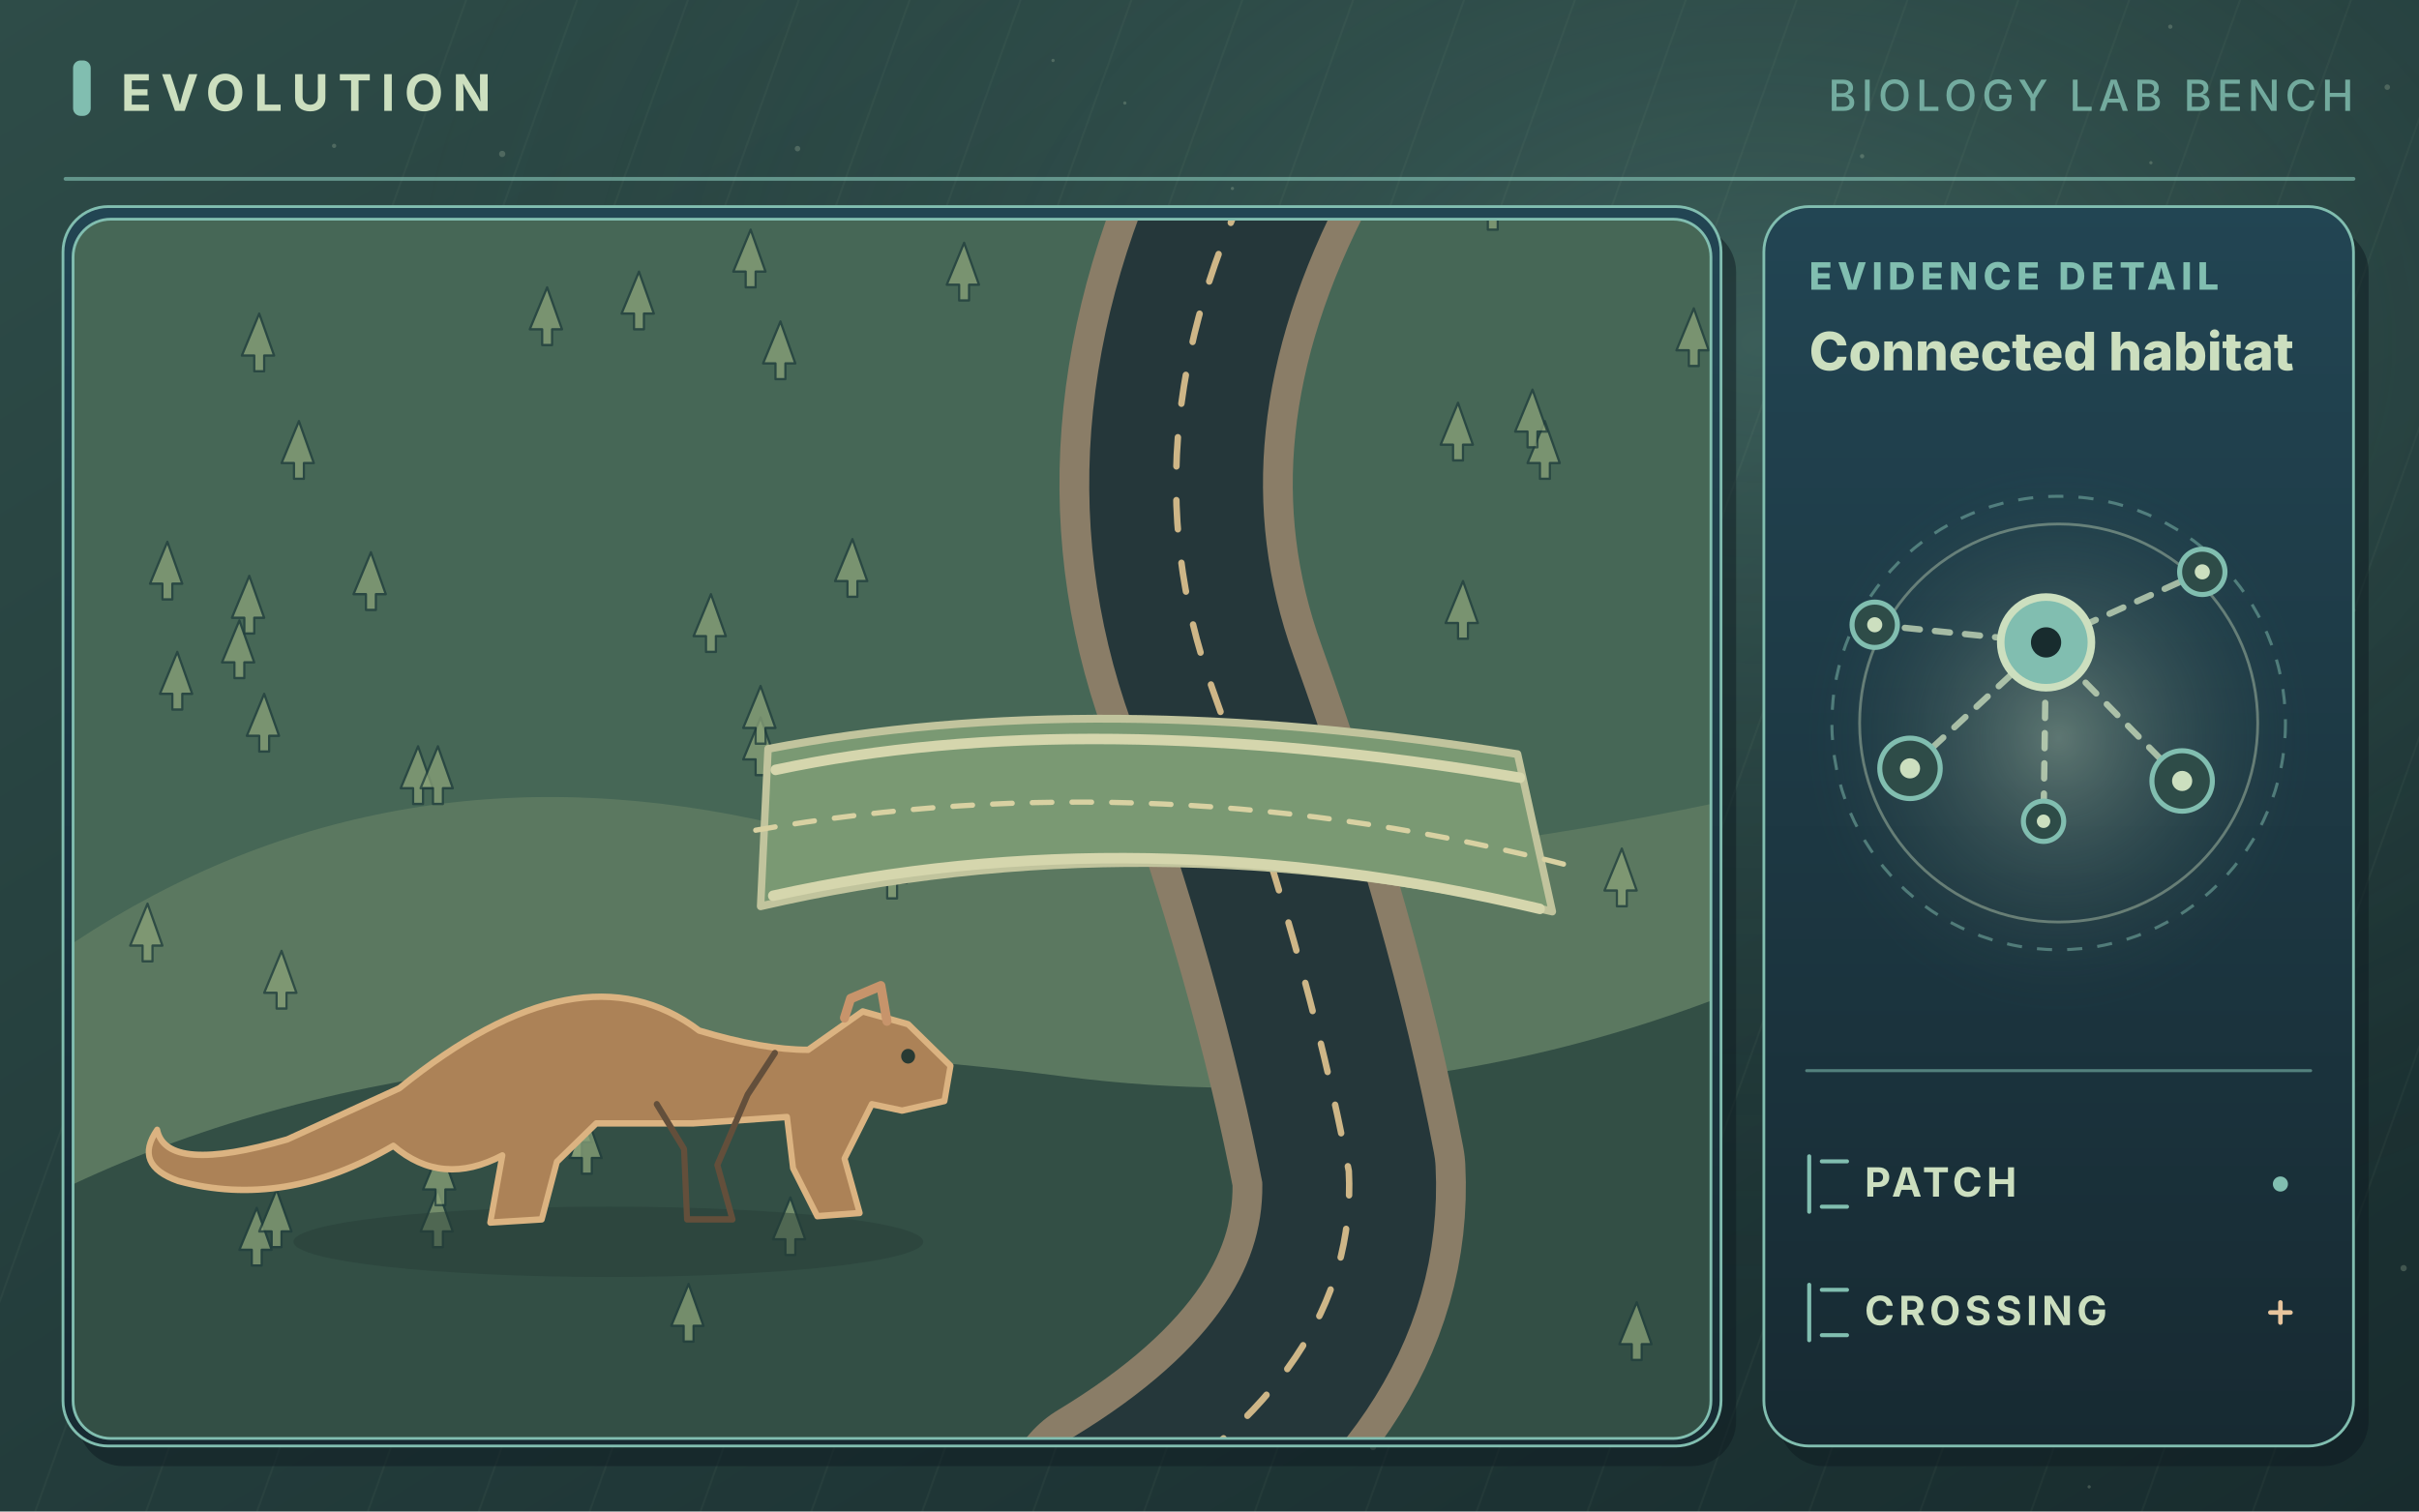
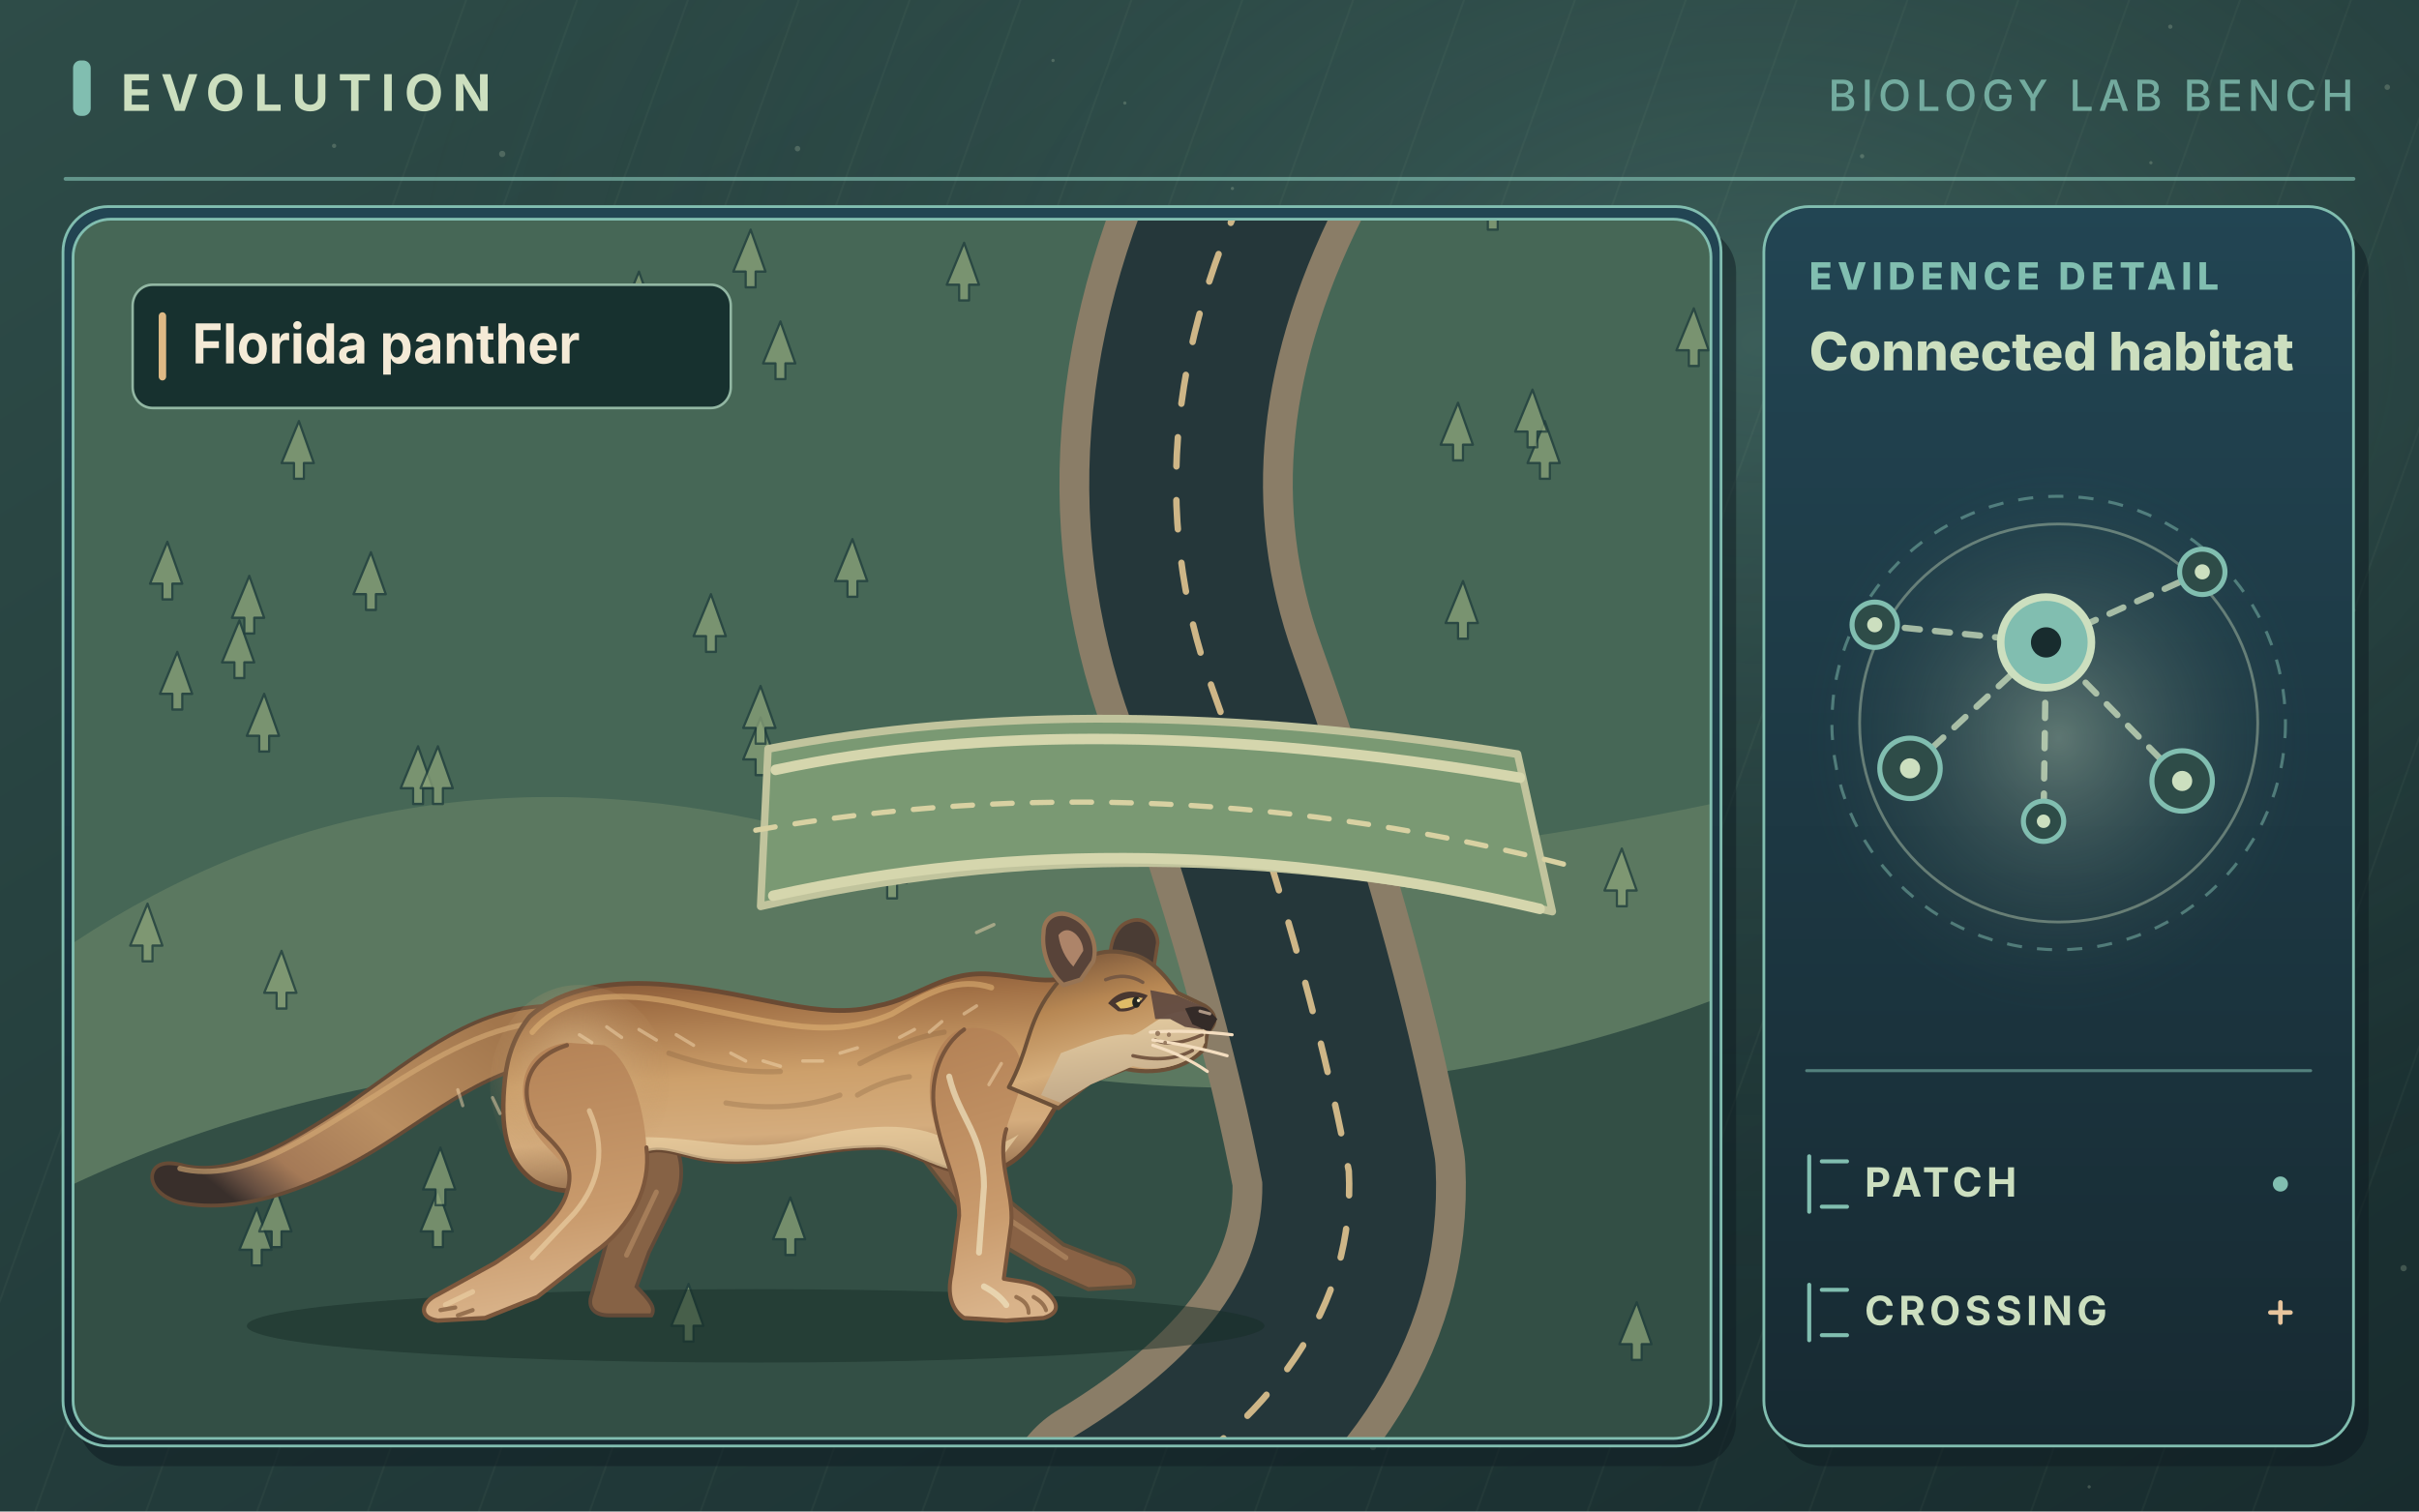
<svg xmlns="http://www.w3.org/2000/svg" width="960" height="600" viewBox="0 0 960 600" font-family="system-ui,-apple-system,Segoe UI,sans-serif">
  <defs>
    <linearGradient id="wash" x1="0%" y1="0%" x2="100%" y2="100%">
      <stop stop-color="#2e4c48" />
      <stop offset="1" stop-color="#182c2e" />
    </linearGradient>
    <linearGradient id="card" x1="0%" y1="0%" x2="0%" y2="100%">
      <stop stop-color="#224553" />
      <stop offset="1" stop-color="#172a32" />
    </linearGradient>
    <linearGradient id="hot" x1="0%" y1="0%" x2="0%" y2="100%">
      <stop stop-color="#ffdfa2" />
      <stop offset="1" stop-color="#dd7450" />
    </linearGradient>
    <linearGradient id="bone" x1="0%" y1="0%" x2="100%" y2="100%">
      <stop stop-color="#f2e6c2" />
      <stop offset="1" stop-color="#ab8a66" />
    </linearGradient>
    <linearGradient id="glass" x1="0%" y1="0%" x2="100%" y2="100%">
      <stop stop-color="#639298" />
      <stop offset="1" stop-color="#2f4653" />
    </linearGradient>
    <radialGradient id="ambient">
      <stop stop-color="#81beb0" stop-opacity="0.25" />
      <stop offset="1" stop-color="#2e4c48" stop-opacity="0" />
    </radialGradient>
    <radialGradient id="pale">
      <stop stop-color="#ccdfbf" stop-opacity="0.37" />
      <stop offset="1" stop-color="#2e4c48" stop-opacity="0" />
    </radialGradient>
    <radialGradient id="halo">
      <stop stop-color="#f5d2aa" stop-opacity="0.64" />
      <stop offset="1" stop-color="#986152" stop-opacity="0" />
    </radialGradient>
    <clipPath id="artclip">
      <rect x="29" y="87" width="650" height="484" rx="15" />
    </clipPath>
    <clipPath id="panorama1">
      <rect x="0" y="0" width="410" height="682" />
    </clipPath>
    <clipPath id="panorama2">
      <rect x="409" y="0" width="410" height="682" />
    </clipPath>
    <clipPath id="panorama3">
      <rect x="818" y="0" width="410" height="682" />
    </clipPath>
    <clipPath id="panorama4">
      <rect x="1227" y="0" width="410" height="682" />
    </clipPath>
    <clipPath id="panorama5">
      <rect x="1636" y="0" width="412" height="682" />
    </clipPath>
  </defs>
  <rect x="0" y="0" width="960" height="600" rx="0" fill="url(#wash)" stroke="none" stroke-width="1" />
  <ellipse cx="700" cy="135" rx="553" ry="385" fill="url(#ambient)" />
  <path d="M-30 600L185 0" fill="none" stroke="#ccdfbf" stroke-width="0.8" stroke-linejoin="round" stroke-linecap="round" opacity=".041" />
  <path d="M14 600L229 0" fill="none" stroke="#ccdfbf" stroke-width="0.8" stroke-linejoin="round" stroke-linecap="round" opacity=".041" />
  <path d="M58 600L273 0" fill="none" stroke="#ccdfbf" stroke-width="0.8" stroke-linejoin="round" stroke-linecap="round" opacity=".041" />
  <path d="M102 600L317 0" fill="none" stroke="#ccdfbf" stroke-width="0.8" stroke-linejoin="round" stroke-linecap="round" opacity=".041" />
  <path d="M146 600L361 0" fill="none" stroke="#ccdfbf" stroke-width="0.8" stroke-linejoin="round" stroke-linecap="round" opacity=".041" />
  <path d="M190 600L405 0" fill="none" stroke="#ccdfbf" stroke-width="0.8" stroke-linejoin="round" stroke-linecap="round" opacity=".041" />
  <path d="M234 600L449 0" fill="none" stroke="#ccdfbf" stroke-width="0.8" stroke-linejoin="round" stroke-linecap="round" opacity=".041" />
  <path d="M278 600L493 0" fill="none" stroke="#ccdfbf" stroke-width="0.8" stroke-linejoin="round" stroke-linecap="round" opacity=".041" />
  <path d="M322 600L537 0" fill="none" stroke="#ccdfbf" stroke-width="0.8" stroke-linejoin="round" stroke-linecap="round" opacity=".041" />
  <path d="M366 600L581 0" fill="none" stroke="#ccdfbf" stroke-width="0.8" stroke-linejoin="round" stroke-linecap="round" opacity=".041" />
  <path d="M410 600L625 0" fill="none" stroke="#ccdfbf" stroke-width="0.8" stroke-linejoin="round" stroke-linecap="round" opacity=".041" />
  <path d="M454 600L669 0" fill="none" stroke="#ccdfbf" stroke-width="0.8" stroke-linejoin="round" stroke-linecap="round" opacity=".041" />
  <path d="M498 600L713 0" fill="none" stroke="#ccdfbf" stroke-width="0.8" stroke-linejoin="round" stroke-linecap="round" opacity=".041" />
  <path d="M542 600L757 0" fill="none" stroke="#ccdfbf" stroke-width="0.8" stroke-linejoin="round" stroke-linecap="round" opacity=".041" />
  <path d="M586 600L801 0" fill="none" stroke="#ccdfbf" stroke-width="0.8" stroke-linejoin="round" stroke-linecap="round" opacity=".041" />
  <path d="M630 600L845 0" fill="none" stroke="#ccdfbf" stroke-width="0.8" stroke-linejoin="round" stroke-linecap="round" opacity=".041" />
  <path d="M674 600L889 0" fill="none" stroke="#ccdfbf" stroke-width="0.8" stroke-linejoin="round" stroke-linecap="round" opacity=".041" />
  <path d="M718 600L933 0" fill="none" stroke="#ccdfbf" stroke-width="0.8" stroke-linejoin="round" stroke-linecap="round" opacity=".041" />
  <path d="M762 600L977 0" fill="none" stroke="#ccdfbf" stroke-width="0.8" stroke-linejoin="round" stroke-linecap="round" opacity=".041" />
  <path d="M806 600L1021 0" fill="none" stroke="#ccdfbf" stroke-width="0.8" stroke-linejoin="round" stroke-linecap="round" opacity=".041" />
  <path d="M850 600L1065 0" fill="none" stroke="#ccdfbf" stroke-width="0.8" stroke-linejoin="round" stroke-linecap="round" opacity=".041" />
  <path d="M894 600L1109 0" fill="none" stroke="#ccdfbf" stroke-width="0.8" stroke-linejoin="round" stroke-linecap="round" opacity=".041" />
  <circle cx="234.2" cy="253.7" r="0.65" fill="#ccdfbf" stroke="none" stroke-width="1" opacity=".22" />
  <circle cx="436.7" cy="276.4" r="0.85" fill="#ccdfbf" stroke="none" stroke-width="1" opacity=".22" />
  <circle cx="438.7" cy="312.4" r="0.65" fill="#ccdfbf" stroke="none" stroke-width="1" opacity=".22" />
  <circle cx="332.3" cy="280.1" r="1.1" fill="#ccdfbf" stroke="none" stroke-width="1" opacity=".22" />
  <circle cx="334.7" cy="358.7" r="0.65" fill="#ccdfbf" stroke="none" stroke-width="1" opacity=".22" />
  <circle cx="755.2" cy="545.6" r="0.65" fill="#ccdfbf" stroke="none" stroke-width="1" opacity=".22" />
  <circle cx="739.0" cy="62.0" r="0.85" fill="#ccdfbf" stroke="none" stroke-width="1" opacity=".22" />
  <circle cx="293.5" cy="262.8" r="0.65" fill="#ccdfbf" stroke="none" stroke-width="1" opacity=".22" />
  <circle cx="829.1" cy="590.2" r="0.65" fill="#ccdfbf" stroke="none" stroke-width="1" opacity=".22" />
  <circle cx="861.3" cy="10.6" r="0.85" fill="#ccdfbf" stroke="none" stroke-width="1" opacity=".22" />
  <circle cx="417.9" cy="24.0" r="0.65" fill="#ccdfbf" stroke="none" stroke-width="1" opacity=".22" />
  <circle cx="316.5" cy="59.0" r="1.1" fill="#ccdfbf" stroke="none" stroke-width="1" opacity=".22" />
  <circle cx="853.6" cy="64.6" r="0.65" fill="#ccdfbf" stroke="none" stroke-width="1" opacity=".22" />
  <circle cx="543.8" cy="382.6" r="1.25" fill="#ccdfbf" stroke="none" stroke-width="1" opacity=".22" />
  <circle cx="489.1" cy="74.8" r="0.65" fill="#ccdfbf" stroke="none" stroke-width="1" opacity=".22" />
  <circle cx="539.1" cy="149.4" r="0.85" fill="#ccdfbf" stroke="none" stroke-width="1" opacity=".22" />
  <circle cx="544.9" cy="574.4" r="1.25" fill="#ccdfbf" stroke="none" stroke-width="1" opacity=".22" />
  <circle cx="474.0" cy="545.0" r="1.25" fill="#ccdfbf" stroke="none" stroke-width="1" opacity=".22" />
  <circle cx="299.4" cy="406.8" r="0.85" fill="#ccdfbf" stroke="none" stroke-width="1" opacity=".22" />
  <circle cx="434.6" cy="239.5" r="0.65" fill="#ccdfbf" stroke="none" stroke-width="1" opacity=".22" />
  <circle cx="254.4" cy="360.4" r="1.25" fill="#ccdfbf" stroke="none" stroke-width="1" opacity=".22" />
  <circle cx="947.4" cy="34.6" r="1.1" fill="#ccdfbf" stroke="none" stroke-width="1" opacity=".22" />
  <circle cx="797.4" cy="270.2" r="1.1" fill="#ccdfbf" stroke="none" stroke-width="1" opacity=".22" />
  <circle cx="802.8" cy="548.0" r="1.1" fill="#ccdfbf" stroke="none" stroke-width="1" opacity=".22" />
  <circle cx="492.6" cy="242.5" r="1.1" fill="#ccdfbf" stroke="none" stroke-width="1" opacity=".22" />
  <circle cx="603.9" cy="392.4" r="1.25" fill="#ccdfbf" stroke="none" stroke-width="1" opacity=".22" />
  <circle cx="277.0" cy="430.5" r="1.25" fill="#ccdfbf" stroke="none" stroke-width="1" opacity=".22" />
  <circle cx="379.4" cy="137.0" r="0.65" fill="#ccdfbf" stroke="none" stroke-width="1" opacity=".22" />
  <circle cx="446.4" cy="40.9" r="0.65" fill="#ccdfbf" stroke="none" stroke-width="1" opacity=".22" />
  <circle cx="132.6" cy="57.9" r="0.85" fill="#ccdfbf" stroke="none" stroke-width="1" opacity=".22" />
  <circle cx="577.0" cy="213.8" r="1.1" fill="#ccdfbf" stroke="none" stroke-width="1" opacity=".22" />
  <circle cx="136.5" cy="333.1" r="1.25" fill="#ccdfbf" stroke="none" stroke-width="1" opacity=".22" />
  <circle cx="199.3" cy="61.1" r="1.25" fill="#ccdfbf" stroke="none" stroke-width="1" opacity=".22" />
  <circle cx="465.7" cy="228.3" r="1.1" fill="#ccdfbf" stroke="none" stroke-width="1" opacity=".22" />
  <circle cx="404.4" cy="301.9" r="0.85" fill="#ccdfbf" stroke="none" stroke-width="1" opacity=".22" />
  <circle cx="437.4" cy="222.4" r="1.25" fill="#ccdfbf" stroke="none" stroke-width="1" opacity=".22" />
  <circle cx="91.0" cy="208.4" r="1.1" fill="#ccdfbf" stroke="none" stroke-width="1" opacity=".22" />
  <circle cx="820.2" cy="370.6" r="1.25" fill="#ccdfbf" stroke="none" stroke-width="1" opacity=".22" />
  <circle cx="583.7" cy="168.4" r="1.25" fill="#ccdfbf" stroke="none" stroke-width="1" opacity=".22" />
  <circle cx="418.6" cy="281.2" r="1.25" fill="#ccdfbf" stroke="none" stroke-width="1" opacity=".22" />
  <circle cx="757.2" cy="295.3" r="0.65" fill="#ccdfbf" stroke="none" stroke-width="1" opacity=".22" />
  <circle cx="770.5" cy="207.5" r="0.85" fill="#ccdfbf" stroke="none" stroke-width="1" opacity=".22" />
  <circle cx="618.5" cy="123.7" r="1.25" fill="#ccdfbf" stroke="none" stroke-width="1" opacity=".22" />
  <circle cx="383.9" cy="496.6" r="0.65" fill="#ccdfbf" stroke="none" stroke-width="1" opacity=".22" />
  <circle cx="499.0" cy="429.2" r="0.85" fill="#ccdfbf" stroke="none" stroke-width="1" opacity=".22" />
  <circle cx="395.9" cy="362.2" r="1.1" fill="#ccdfbf" stroke="none" stroke-width="1" opacity=".22" />
  <circle cx="708.2" cy="226.8" r="1.1" fill="#ccdfbf" stroke="none" stroke-width="1" opacity=".22" />
  <circle cx="918.5" cy="159.9" r="1.25" fill="#ccdfbf" stroke="none" stroke-width="1" opacity=".22" />
  <circle cx="52.5" cy="265.3" r="1.1" fill="#ccdfbf" stroke="none" stroke-width="1" opacity=".22" />
  <circle cx="206.8" cy="446.2" r="0.85" fill="#ccdfbf" stroke="none" stroke-width="1" opacity=".22" />
  <circle cx="537.9" cy="494.6" r="1.25" fill="#ccdfbf" stroke="none" stroke-width="1" opacity=".22" />
  <circle cx="827.3" cy="335.5" r="0.65" fill="#ccdfbf" stroke="none" stroke-width="1" opacity=".22" />
  <circle cx="953.9" cy="503.4" r="1.25" fill="#ccdfbf" stroke="none" stroke-width="1" opacity=".22" />
  <circle cx="337.6" cy="511.0" r="0.85" fill="#ccdfbf" stroke="none" stroke-width="1" opacity=".22" />
  <circle cx="934.2" cy="242.2" r="0.65" fill="#ccdfbf" stroke="none" stroke-width="1" opacity=".22" />
  <path d="M26 71H934" fill="none" stroke="#81beb0" stroke-width="1.5" stroke-linejoin="round" stroke-linecap="round" opacity=".65" />
  <rect x="29" y="24" width="7" height="22" rx="3" fill="#81beb0" stroke="none" stroke-width="1" />
  <text x="48" y="44" fill="#ccdfbf" font-size="20" font-weight="750" letter-spacing="3.7">EVOLUTION</text>
  <text x="934" y="44" fill="#81beb0" font-size="17" font-weight="550" text-anchor="end" letter-spacing="2" opacity=".83">BIOLOGY LAB BENCH</text>
  <rect x="31" y="90" width="658" height="492" rx="18" fill="#0d191f" stroke="none" stroke-width="1" opacity=".48" />
  <rect x="25" y="82" width="658" height="492" rx="18" fill="url(#card)" stroke="#81beb0" stroke-width="1.1" />
  <rect x="706" y="90" width="234" height="492" rx="18" fill="#0d191f" stroke="none" stroke-width="1" opacity=".48" />
  <rect x="700" y="82" width="234" height="492" rx="18" fill="url(#card)" stroke="#81beb0" stroke-width="1.1" />
  <g clip-path="url(#artclip)">
    <g transform="translate(29 87) scale(.985 1.041)">
      <rect x="0" y="0" width="660" height="465" rx="0" fill="#466756" stroke="none" stroke-width="1" />
      <path d="M0 276q128-80 285-45t375-8v242H0Z" fill="#5b7860" stroke="none" stroke-width="1" stroke-linejoin="round" stroke-linecap="round" />
      <path d="M0 368q160-71 400-41 133 16 260-29v167H0Z" fill="#334f45" stroke="none" stroke-width="1" stroke-linejoin="round" stroke-linecap="round" />
      <path d="M482-30Q421 79 459 179T514 363Q518 439 420 495" fill="none" stroke="#8a7d67" stroke-width="94" stroke-linejoin="round" stroke-linecap="round" />
      <path d="M482-30Q421 79 459 179T514 363Q518 439 420 495" fill="none" stroke="#25373a" stroke-width="70" stroke-linejoin="round" stroke-linecap="round" />
      <path d="M482-30Q421 79 459 179T514 363Q518 439 420 495" fill="none" stroke="#ceb687" stroke-width="2.6" stroke-linejoin="round" stroke-linecap="round" stroke-dasharray="11 13" />
      <path d="M646 50l7-16 6 16h-4v6h-4v-6Z" fill="#89a178" stroke="#203e3c" stroke-width="0.9" stroke-linejoin="round" stroke-linecap="round" opacity=".75" />
      <path d="M31 139l7-16 6 16h-4v6h-4v-6Z" fill="#89a178" stroke="#203e3c" stroke-width="0.9" stroke-linejoin="round" stroke-linecap="round" opacity=".75" />
      <path d="M270 206l7-16 6 16h-4v6h-4v-6Z" fill="#89a178" stroke="#203e3c" stroke-width="0.9" stroke-linejoin="round" stroke-linecap="round" opacity=".75" />
      <path d="M70 197l7-16 6 16h-4v6h-4v-6Z" fill="#89a178" stroke="#203e3c" stroke-width="0.9" stroke-linejoin="round" stroke-linecap="round" opacity=".75" />
      <path d="M352 25l7-16 6 16h-4v6h-4v-6Z" fill="#89a178" stroke="#203e3c" stroke-width="0.9" stroke-linejoin="round" stroke-linecap="round" opacity=".75" />
      <path d="M553 154l7-16 6 16h-4v6h-4v-6Z" fill="#89a178" stroke="#203e3c" stroke-width="0.9" stroke-linejoin="round" stroke-linecap="round" opacity=".75" />
      <path d="M60 169l7-16 6 16h-4v6h-4v-6Z" fill="#89a178" stroke="#203e3c" stroke-width="0.9" stroke-linejoin="round" stroke-linecap="round" opacity=".75" />
      <path d="M241 422l7-16 6 16h-4v6h-4v-6Z" fill="#89a178" stroke="#203e3c" stroke-width="0.9" stroke-linejoin="round" stroke-linecap="round" opacity=".75" />
      <path d="M266 20l7-16 6 16h-4v6h-4v-6Z" fill="#89a178" stroke="#203e3c" stroke-width="0.9" stroke-linejoin="round" stroke-linecap="round" opacity=".75" />
      <path d="M623 429l7-16 6 16h-4v6h-4v-6Z" fill="#89a178" stroke="#203e3c" stroke-width="0.9" stroke-linejoin="round" stroke-linecap="round" opacity=".75" />
      <path d="M132 217l7-16 6 16h-4v6h-4v-6Z" fill="#89a178" stroke="#203e3c" stroke-width="0.9" stroke-linejoin="round" stroke-linecap="round" opacity=".75" />
      <path d="M84 93l7-16 6 16h-4v6h-4v-6Z" fill="#89a178" stroke="#203e3c" stroke-width="0.9" stroke-linejoin="round" stroke-linecap="round" opacity=".75" />
      <path d="M565 -2l7-16 6 16h-4v6h-4v-6Z" fill="#89a178" stroke="#203e3c" stroke-width="0.9" stroke-linejoin="round" stroke-linecap="round" opacity=".75" />
      <path d="M35 181l7-16 6 16h-4v6h-4v-6Z" fill="#89a178" stroke="#203e3c" stroke-width="0.9" stroke-linejoin="round" stroke-linecap="round" opacity=".75" />
      <path d="M586 93l7-16 6 16h-4v6h-4v-6Z" fill="#89a178" stroke="#203e3c" stroke-width="0.9" stroke-linejoin="round" stroke-linecap="round" opacity=".75" />
      <path d="M221 36l7-16 6 16h-4v6h-4v-6Z" fill="#89a178" stroke="#203e3c" stroke-width="0.9" stroke-linejoin="round" stroke-linecap="round" opacity=".75" />
      <path d="M307 138l7-16 6 16h-4v6h-4v-6Z" fill="#89a178" stroke="#203e3c" stroke-width="0.9" stroke-linejoin="round" stroke-linecap="round" opacity=".75" />
      <path d="M581 81l7-16 6 16h-4v6h-4v-6Z" fill="#89a178" stroke="#203e3c" stroke-width="0.9" stroke-linejoin="round" stroke-linecap="round" opacity=".75" />
      <path d="M64 152l7-16 6 16h-4v6h-4v-6Z" fill="#89a178" stroke="#203e3c" stroke-width="0.9" stroke-linejoin="round" stroke-linecap="round" opacity=".75" />
      <path d="M68 52l7-16 6 16h-4v6h-4v-6Z" fill="#89a178" stroke="#203e3c" stroke-width="0.9" stroke-linejoin="round" stroke-linecap="round" opacity=".75" />
      <path d="M692 12l7-16 6 16h-4v6h-4v-6Z" fill="#89a178" stroke="#203e3c" stroke-width="0.9" stroke-linejoin="round" stroke-linecap="round" opacity=".75" />
      <path d="M113 143l7-16 6 16h-4v6h-4v-6Z" fill="#89a178" stroke="#203e3c" stroke-width="0.9" stroke-linejoin="round" stroke-linecap="round" opacity=".75" />
      <path d="M323 253l7-16 6 16h-4v6h-4v-6Z" fill="#89a178" stroke="#203e3c" stroke-width="0.9" stroke-linejoin="round" stroke-linecap="round" opacity=".75" />
      <path d="M67 393l7-16 6 16h-4v6h-4v-6Z" fill="#89a178" stroke="#203e3c" stroke-width="0.9" stroke-linejoin="round" stroke-linecap="round" opacity=".75" />
      <path d="M278 55l7-16 6 16h-4v6h-4v-6Z" fill="#89a178" stroke="#203e3c" stroke-width="0.9" stroke-linejoin="round" stroke-linecap="round" opacity=".75" />
      <path d="M617 256l7-16 6 16h-4v6h-4v-6Z" fill="#89a178" stroke="#203e3c" stroke-width="0.9" stroke-linejoin="round" stroke-linecap="round" opacity=".75" />
      <path d="M250 159l7-16 6 16h-4v6h-4v-6Z" fill="#89a178" stroke="#203e3c" stroke-width="0.9" stroke-linejoin="round" stroke-linecap="round" opacity=".75" />
      <path d="M184 42l7-16 6 16h-4v6h-4v-6Z" fill="#89a178" stroke="#203e3c" stroke-width="0.9" stroke-linejoin="round" stroke-linecap="round" opacity=".75" />
      <path d="M140 217l7-16 6 16h-4v6h-4v-6Z" fill="#89a178" stroke="#203e3c" stroke-width="0.9" stroke-linejoin="round" stroke-linecap="round" opacity=".75" />
      <path d="M270 194l7-16 6 16h-4v6h-4v-6Z" fill="#89a178" stroke="#203e3c" stroke-width="0.9" stroke-linejoin="round" stroke-linecap="round" opacity=".75" />
      <path d="M140 386l7-16 6 16h-4v6h-4v-6Z" fill="#89a178" stroke="#203e3c" stroke-width="0.9" stroke-linejoin="round" stroke-linecap="round" opacity=".75" />
      <path d="M282 389l7-16 6 16h-4v6h-4v-6Z" fill="#89a178" stroke="#203e3c" stroke-width="0.9" stroke-linejoin="round" stroke-linecap="round" opacity=".75" />
      <path d="M196 352l7-16 6 16h-4v6h-4v-6Z" fill="#89a178" stroke="#203e3c" stroke-width="0.9" stroke-linejoin="round" stroke-linecap="round" opacity=".75" />
      <path d="M23 277l7-16 6 16h-4v6h-4v-6Z" fill="#89a178" stroke="#203e3c" stroke-width="0.9" stroke-linejoin="round" stroke-linecap="round" opacity=".75" />
      <path d="M141 370l7-16 6 16h-4v6h-4v-6Z" fill="#89a178" stroke="#203e3c" stroke-width="0.9" stroke-linejoin="round" stroke-linecap="round" opacity=".75" />
      <path d="M75 386l7-16 6 16h-4v6h-4v-6Z" fill="#89a178" stroke="#203e3c" stroke-width="0.9" stroke-linejoin="round" stroke-linecap="round" opacity=".75" />
      <path d="M200 358l7-16 6 16h-4v6h-4v-6Z" fill="#89a178" stroke="#203e3c" stroke-width="0.9" stroke-linejoin="round" stroke-linecap="round" opacity=".75" />
      <path d="M77 295l7-16 6 16h-4v6h-4v-6Z" fill="#89a178" stroke="#203e3c" stroke-width="0.9" stroke-linejoin="round" stroke-linecap="round" opacity=".75" />
      <path d="M551 86l7-16 6 16h-4v6h-4v-6Z" fill="#89a178" stroke="#203e3c" stroke-width="0.9" stroke-linejoin="round" stroke-linecap="round" opacity=".75" />
      <path d="M280 202 Q411 178 582 204 L596 264Q433 228 277 262Z" fill="#7a9973" stroke="#c1c49d" stroke-width="3" stroke-linejoin="round" stroke-linecap="round" />
      <path d="M283 210Q407 185 583 213M282 258Q430 227 591 263" fill="none" stroke="#d5d6ad" stroke-width="4" stroke-linejoin="round" stroke-linecap="round" />
      <path d="M275 233Q438 206 605 247" fill="none" stroke="#d8d1a2" stroke-width="2" stroke-linejoin="round" stroke-linecap="round" stroke-dasharray="8 8" />
-       <g transform="translate(29 -9) scale(1.22)">
-         <ellipse cx="153" cy="327" rx="104" ry="11" fill="#263d37" opacity=".48" />
-         <path d="M84 279q60-46 99-18 21 6 36 6l18-12 15 4 14 13-2 11-14 3-10-2-9 17 5 17-14 1-8-15-2-16-31 2-32 0-13 12-5 18-17 1 4-21q-20 10-36-3-36 20-71 11-15-5-7-16 3 14 43 3Z" fill="#ac8257" stroke="#dbb381" stroke-width="2" stroke-linejoin="round" stroke-linecap="round" />
-         <path d="M208 268l-9 13-10 22 5 17h-15l-1-22-9-14" fill="none" stroke="#634f3b" stroke-width="2" stroke-linejoin="round" stroke-linecap="round" />
-         <path d="M245 258l-2-11-10 4-2 6" fill="none" stroke="#c7946b" stroke-width="3" stroke-linejoin="round" stroke-linecap="round" />
-         <circle cx="252" cy="269" r="2.3" fill="#283a33" stroke="none" stroke-width="1" />
+       <g id="florida-panther" aria-label="Adult Florida panther with a tawny coat, pale muzzle, rounded ears and long dark-tipped tail">
+         <defs>
+           <linearGradient id="fp-coat" x1="10%" y1="0%" x2="25%" y2="100%">
+             <stop stop-color="#7a4d30" />
+             <stop offset=".21" stop-color="#a27146" />
+             <stop offset=".52" stop-color="#cda06b" />
+             <stop offset=".78" stop-color="#d4ac7d" />
+             <stop offset="1" stop-color="#987250" />
+           </linearGradient>
+           <linearGradient id="fp-head" x1="10%" y1="0%" x2="42%" y2="100%">
+             <stop stop-color="#725037" />
+             <stop offset=".38" stop-color="#b78753" />
+             <stop offset=".74" stop-color="#d5ae7c" />
+             <stop offset="1" stop-color="#b38b63" />
+           </linearGradient>
+           <linearGradient id="fp-tail" x1="90%" y1="25%" x2="6%" y2="75%">
+             <stop stop-color="#a2764c" />
+             <stop offset=".49" stop-color="#ba8f62" />
+             <stop offset=".8" stop-color="#a57a57" />
+             <stop offset=".93" stop-color="#644d40" />
+             <stop offset="1" stop-color="#392f2b" />
+           </linearGradient>
+           <linearGradient id="fp-leg" x1="12%" y1="0%" x2="25%" y2="100%">
+             <stop stop-color="#b38155" />
+             <stop offset=".68" stop-color="#c99b6d" />
+             <stop offset="1" stop-color="#d9b38a" />
+           </linearGradient>
+           <linearGradient id="fp-pale" x1="0%" y1="0%" x2="22%" y2="100%">
+             <stop stop-color="#e9d0a3" />
+             <stop offset="1" stop-color="#c2aa8a" />
+           </linearGradient>
+           <radialGradient id="fp-hip" cx="48%" cy="39%" r="59%">
+             <stop stop-color="#ead0a3" stop-opacity=".49" />
+             <stop offset="1" stop-color="#b38658" stop-opacity="0" />
+           </radialGradient>
+         </defs>
+         <ellipse cx="275" cy="422" rx="205" ry="14" fill="#152b25" opacity=".48" />
+         <path d="M204 321C174 319 150 338 125 353C100 368 69 380 43 375C35 373 31 368 32 364C33 360 38 359 45 361C65 365 87 352 110 338C140 318 163 299 196 300Z" fill="url(#fp-tail)" stroke="#664b36" stroke-width="1.45" stroke-linejoin="round" />
+         <path d="M43 362C69 368 96 349 122 334C148 318 169 307 192 306" fill="none" stroke="#d6ad76" stroke-opacity=".61" stroke-width="2" stroke-linecap="round" />
+         <path d="M227 340C240 345 248 356 244 371L232 394L227 407C232 412 235 415 233 418H216C210 418 207 415 209 410L215 390L215 374L201 361Z" fill="#866245" stroke="#624a38" stroke-width="1.5" />
+         <path d="M350 338C360 338 371 346 373 354L378 375L399 391L418 398C424 399 429 403 427 407L409 408L390 400L365 386L343 359Z" fill="#896245" stroke="#63503a" stroke-width="1.5" />
+         <path d="M365 356C372 366 369 375 378 382L400 396M235 371L223 395" fill="none" stroke="#af8760" stroke-width="2" stroke-linecap="round" opacity=".74" />
+         <path d="M184 304C197 293 218 290 240 292C276 295 301 306 324 300C341 297 351 286 371 288C385 289 399 294 411 284L431 302C418 307 408 320 398 335C390 348 383 360 370 363C351 367 338 353 323 354C300 354 281 361 259 359C245 358 235 351 227 358C212 372 198 373 186 367C174 359 172 346 174 328C175 319 178 311 184 304Z" fill="url(#fp-coat)" stroke="#6a4a33" stroke-width="1.8" stroke-linejoin="round" />
+         <path d="M228 350C257 350 270 357 298 350C324 344 342 345 354 352Q368 357 381 349L370 363C351 367 338 353 323 354C300 354 281 361 259 359C245 358 235 351 227 358Z" fill="#ead1a4" opacity=".68" />
+         <ellipse cx="204" cy="330" rx="36" ry="38" fill="url(#fp-hip)" />
+         <path d="M185 310C200 293 226 295 249 300C285 307 306 313 330 303C346 294 357 289 370 293" fill="none" stroke="#e5b778" stroke-opacity=".53" stroke-width="2.2" stroke-linecap="round" />
+         <path d="M240 318Q264 326 285 325M263 337Q289 341 309 334M317 322Q337 312 351 310M316 334Q327 328 337 327" fill="none" stroke="#775636" stroke-opacity=".26" stroke-width="2" stroke-linecap="round" />
+         <path d="M199 314C184 316 178 327 183 342C188 356 203 359 199 371C196 382 181 391 170 398L147 410C139 414 140 419 147 420L166 419L187 411L210 394C225 384 233 369 231 354C230 336 223 319 214 315Z" fill="url(#fp-leg)" />
+         <path d="M199 315C182 320 179 333 187 346C194 353 203 359 199 371C196 382 181 391 170 398L147 410C140 413 139 419 147 420L166 419L187 411L210 394C225 384 233 369 231 354" fill="none" stroke="#7c573c" stroke-width="1.65" stroke-linecap="round" />
+         <path d="M208 340Q218 361 202 379L185 396M161 409L150 414" fill="none" stroke="#ead0a3" stroke-opacity=".66" stroke-width="2" stroke-linecap="round" />
+         <path d="M357 309C348 313 343 326 346 341C350 358 357 368 357 380L354 402C352 410 354 416 359 419L376 420L391 419C397 417 397 413 392 409C387 405 380 405 375 404L378 383C379 371 372 359 376 347C379 336 386 327 380 317C375 310 367 307 357 309Z" fill="url(#fp-leg)" />
+         <path d="M359 309C350 315 345 327 347 340C350 357 357 368 357 380L354 402C352 410 354 416 359 419L376 420L391 419C398 417 397 413 392 409C387 405 380 405 375 404L378 383C379 371 372 359 376 347" fill="none" stroke="#79553b" stroke-width="1.6" stroke-linecap="round" stroke-linejoin="round" />
+         <path d="M353 327C357 343 367 349 367 369L365 394M367 407Q373 410 376 414" fill="none" stroke="#eee0bd" stroke-width="2.4" stroke-opacity=".73" stroke-linecap="round" />
+         <path d="M380 411Q385 413 385 417M387 411Q391 413 392 416M148 416L154 415M155 418L161 416" fill="none" stroke="#987250" stroke-width="1.6" stroke-linecap="round" />
+         <path d="M419 289C416 280 419 270 425 268C432 265 437 271 437 276L435 288Z" fill="#4a3c34" stroke="#725239" stroke-width="1.4" />
+         <path d="M392 297C402 283 412 277 425 280C433 281 439 287 445 295L456 300C461 303 461 307 457 310L456 316C451 322 439 327 424 324L410 329L397 339L377 331C385 317 384 309 392 297Z" fill="url(#fp-head)" stroke="#6c5038" stroke-width="1.55" stroke-linejoin="round" />
+         <path d="M399 292C394 288 390 280 391 272C391 266 397 263 403 266C410 269 413 277 411 283L406 290Z" fill="#584339" stroke="#977454" stroke-width="1.7" />
+         <path d="M397 273C401 268 407 274 407 279L403 285Q398 280 397 273Z" fill="#ad8469" />
+         <path d="M398 318C407 315 418 310 427 311C433 309 439 302 448 302L456 303L456 314C452 321 440 326 427 323L410 330L398 337L390 334Z" fill="url(#fp-pale)" />
+         <path d="M434 294L445 296L457 301L459 305L455 309L448 308L442 305L436 305Z" fill="#604a40" opacity=".93" />
+         <path d="M448 301Q455 299 458 302L461 305L458 310L451 307Z" fill="#342b28" />
+         <path d="M454 302L458 303" fill="none" stroke="#ac9583" stroke-width="1.2" stroke-linecap="round" />
+         <path d="M417 299Q423 292 433 296Q428 303 421 302Z" fill="#493730" />
+         <path d="M420 299Q426 296 431 297Q428 301 422 301Z" fill="#dfbc67" />
+         <ellipse cx="428.4" cy="298.6" rx="1.65" ry="2.1" fill="#222521" />
+         <circle cx="429.25" cy="297.95" r=".64" fill="#f5e8be" />
+         <path d="M416 290Q424 287 431 291M436 313Q443 316 455 311M427 319Q441 322 451 317" fill="none" stroke="#775943" stroke-width="1.32" stroke-linecap="round" />
+         <path d="M434 310Q449 309 467 311M435 313Q450 315 465 319M435 315Q448 319 457 325" fill="none" stroke="#f4dec0" stroke-width="1.2" stroke-linecap="round" />
+         <g fill="#92745a" opacity=".9">
+           <circle cx="437" cy="310.5" r="1" />
+           <circle cx="441.5" cy="311" r=".85" />
+           <circle cx="440" cy="314" r=".75" />
+         </g>
+         <path d="M204 311l5 3m6-6 6 4m7-3 7 4m8-2 7 4m15 3 6 3m7 0 7 2m9-2 8 0m7-3 7-2m17-4 6-3m6 1 5-4m9-3 5-3m10 22-5 8m-214 2 2 6m12-3 3 6m192-69 7-3" fill="none" stroke="#f3d8af" stroke-opacity=".49" stroke-width="1.32" stroke-linecap="round" />
+       </g>
+       <g transform="translate(24 25)">
+         <rect width="241" height="47" rx="8" fill="#17312f" stroke="#92b7a3" stroke-width="1" />
+         <path d="M12 12V35" stroke="#deb985" stroke-width="3" stroke-linecap="round" />
+         <text x="24" y="30" fill="#f4ead6" font-size="21" font-weight="750">Florida panther</text>
      </g>
    </g>
  </g>
  <rect x="29" y="87" width="650" height="484" rx="15" fill="none" stroke="#81beb0" stroke-width="1.1" />
  <ellipse cx="817" cy="293" rx="101" ry="109" fill="url(#pale)" />
  <circle cx="817" cy="287" r="90" fill="none" stroke="#81beb0" stroke-width="1.2" opacity=".5" stroke-dasharray="6 6" />
  <circle cx="817" cy="287" r="79" fill="none" stroke="#ccdfbf" stroke-width="1.1" opacity=".4" />
  <g transform="translate(729 206)">
    <path d="M15 42 83 49 145 21M29 99 83 49 137 104M83 49 82 120" fill="none" stroke="#ccdfbf" stroke-width="2.5" stroke-linejoin="round" stroke-linecap="round" stroke-dasharray="6 6" opacity=".76" />
    <circle cx="15" cy="42" r="9" fill="#2e4c48" stroke="#81beb0" stroke-width="2" />
    <circle cx="15" cy="42" r="3.0" fill="#ccdfbf" stroke="none" stroke-width="1" />
    <circle cx="145" cy="21" r="9" fill="#2e4c48" stroke="#81beb0" stroke-width="2" />
    <circle cx="145" cy="21" r="3.0" fill="#ccdfbf" stroke="none" stroke-width="1" />
    <circle cx="29" cy="99" r="12" fill="#2e4c48" stroke="#81beb0" stroke-width="2" />
    <circle cx="29" cy="99" r="4.0" fill="#ccdfbf" stroke="none" stroke-width="1" />
    <circle cx="137" cy="104" r="12" fill="#2e4c48" stroke="#81beb0" stroke-width="2" />
    <circle cx="137" cy="104" r="4.0" fill="#ccdfbf" stroke="none" stroke-width="1" />
    <circle cx="82" cy="120" r="8" fill="#2e4c48" stroke="#81beb0" stroke-width="2" />
    <circle cx="82" cy="120" r="2.667" fill="#ccdfbf" stroke="none" stroke-width="1" />
    <circle cx="83" cy="49" r="18" fill="#81beb0" stroke="#ccdfbf" stroke-width="3" />
    <circle cx="83" cy="49" r="6" fill="#182c2e" stroke="none" stroke-width="1" />
  </g>
  <text x="718" y="115" fill="#81beb0" font-size="15" font-weight="770" letter-spacing="2.1">EVIDENCE DETAIL</text>
  <text x="718" y="147" fill="#ccdfbf" font-size="21" font-weight="760">Connected habitat</text>
  <path d="M717 425H917" fill="none" stroke="#81beb0" stroke-width="1.2" stroke-linejoin="round" stroke-linecap="round" opacity=".56" />
  <path d="M718 459v22m5-20h10m-10 18h10M718 510v22m5-20h10m-10 18h10" fill="none" stroke="#81beb0" stroke-width="1.6" stroke-linejoin="round" stroke-linecap="round" />
  <text x="740" y="475" fill="#ccdfbf" font-size="16" font-weight="660" letter-spacing="1.7">PATCH</text>
  <text x="740" y="526" fill="#ccdfbf" font-size="16" font-weight="660" letter-spacing="1.7">CROSSING</text>
  <circle cx="905" cy="470" r="3" fill="#81beb0" stroke="none" stroke-width="1" />
  <path d="M901 521h8m-4-4v8" fill="none" stroke="#e7c49c" stroke-width="1.8" stroke-linejoin="round" stroke-linecap="round" />
</svg>
